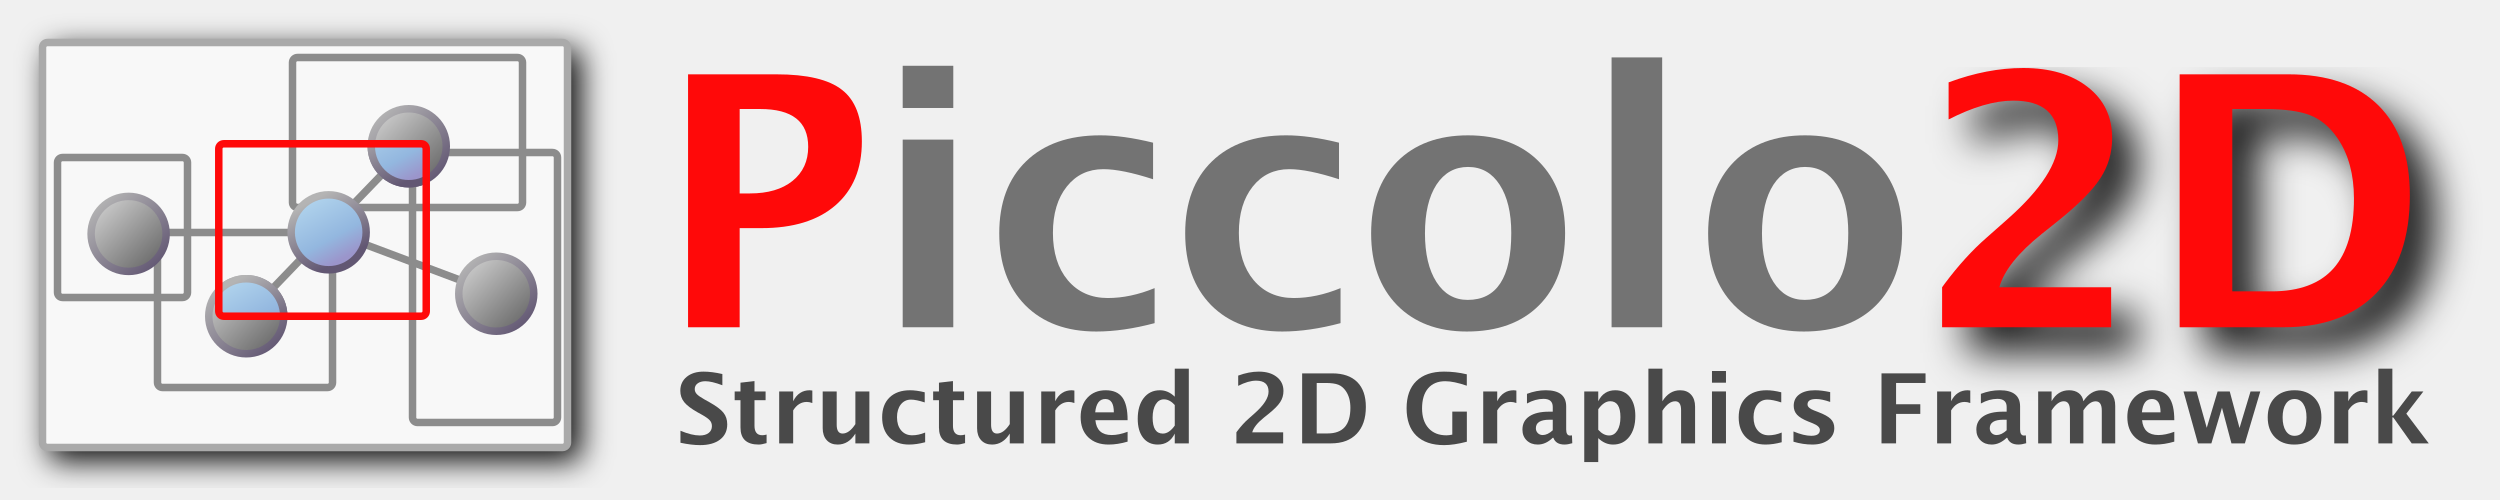
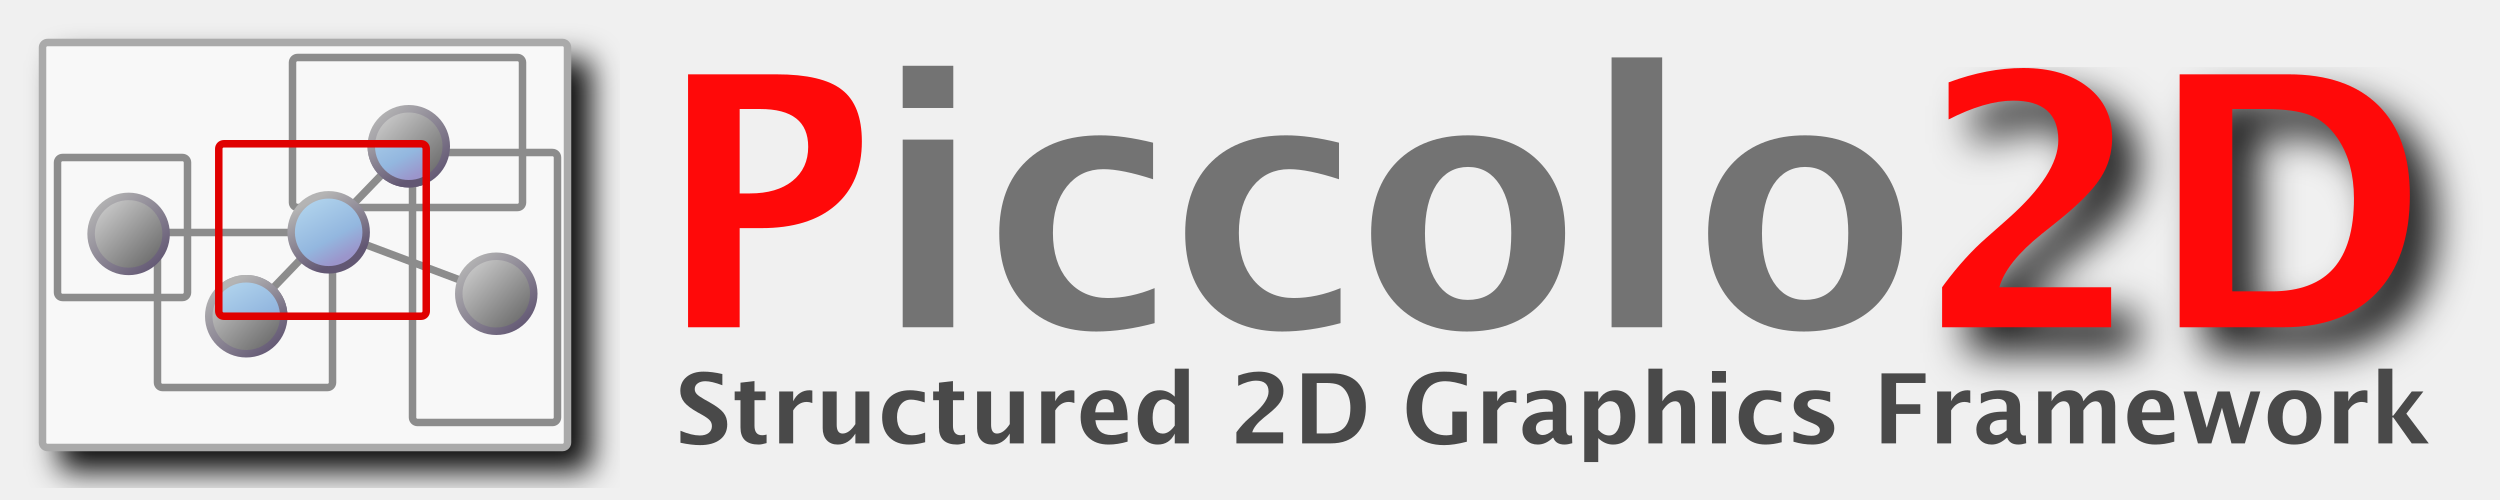
<svg xmlns="http://www.w3.org/2000/svg" xmlns:xlink="http://www.w3.org/1999/xlink" enable-background="new" version="1.1" id="svg2" viewBox="0 0 500 100" height="28.222mm" width="141.111mm">
  <defs id="defs4">
    <linearGradient id="linearGradient5889">
      <stop style="stop-color:#afd2ec;stop-opacity:1;" offset="0" id="stop5891" />
      <stop id="stop5893" offset="0.651" style="stop-color:#93b7df;stop-opacity:1;" />
      <stop style="stop-color:#9b95cb;stop-opacity:1;" offset="1" id="stop5895" />
    </linearGradient>
    <linearGradient id="linearGradient4316">
      <stop id="stop4318" offset="0" style="stop-color:#b4b4b4;stop-opacity:1;" />
      <stop id="stop4320" offset="1" style="stop-color:#625773;stop-opacity:1;" />
    </linearGradient>
    <linearGradient id="linearGradient4842">
      <stop style="stop-color:#cfcfcf;stop-opacity:1;" offset="0" id="stop4284" />
      <stop style="stop-color:#666666;stop-opacity:1" offset="1" id="stop4286" />
    </linearGradient>
    <filter id="filter3553" width="140%" height="140%" style="color-interpolation-filters:sRGB;">
      <feFlood id="feFlood3555" result="flood" flood-color="rgb(0,0,0)" flood-opacity="0.9" />
      <feComposite id="feComposite3557" result="composite1" operator="in" in2="SourceGraphic" in="flood" />
      <feGaussianBlur id="feGaussianBlur3559" result="blur" stdDeviation="4" in="composite1" />
      <feOffset id="feOffset3561" result="offset" dy="5" dx="5" />
      <feComposite id="feComposite3563" result="composite2" operator="over" in2="offset" in="SourceGraphic" />
    </filter>
    <filter id="filter4528" style="color-interpolation-filters:sRGB;">
      <feFlood id="feFlood4530" result="flood" flood-color="rgb(0,0,0)" flood-opacity="0.95" />
      <feComposite id="feComposite4532" result="composite1" operator="in" in2="SourceGraphic" in="flood" />
      <feGaussianBlur id="feGaussianBlur4534" result="blur" stdDeviation="3" in="composite1" />
-       <feOffset id="feOffset4536" result="offset" dy="2" dx="2" />
+       <feOffset id="feOffset4536" result="offset" dy="4" dx="4" />
      <feComposite id="feComposite4538" result="composite2" operator="over" in2="offset" in="SourceGraphic" />
    </filter>
    <clipPath id="clipPath4311" clipPathUnits="userSpaceOnUse">
      <rect rx="1" y="45.968" x="27.736" height="34.492" width="41.492" id="rect4313" style="display:inline;fill:#ffffff;fill-opacity:1;stroke:none;stroke-width:1.5;stroke-linecap:round;stroke-linejoin:round;stroke-miterlimit:4;stroke-dasharray:none;stroke-opacity:1" />
    </clipPath>
    <clipPath id="clipPath4315" clipPathUnits="userSpaceOnUse">
      <rect rx="1" y="11.968" x="60.236" height="34.492" width="41.492" id="rect4317" style="display:inline;fill:#ffffff;fill-opacity:1;stroke:none;stroke-width:1.5;stroke-linecap:round;stroke-linejoin:round;stroke-miterlimit:4;stroke-dasharray:none;stroke-opacity:1" />
    </clipPath>
    <linearGradient y2="52.317" x2="27.987" y1="40.841" x1="21.66" gradientTransform="translate(40.01263,-0.3172293)" gradientUnits="userSpaceOnUse" id="linearGradient5897" xlink:href="#linearGradient4316" />
    <linearGradient y2="52.317" x2="27.987" y1="40.841" x1="21.66" gradientTransform="translate(40.01263,-0.3172293)" gradientUnits="userSpaceOnUse" id="linearGradient5899" xlink:href="#linearGradient5889" />
    <linearGradient y2="54" x2="31" y1="41" x1="19" gradientUnits="userSpaceOnUse" id="linearGradient6577" xlink:href="#linearGradient4842" />
    <linearGradient y2="54" x2="31" y1="41" x1="19" gradientUnits="userSpaceOnUse" id="linearGradient6579" xlink:href="#linearGradient4316" />
  </defs>
  <g style="display:none" id="layer3">
    <flowRoot style="font-style:normal;font-weight:normal;font-size:40px;line-height:125%;font-family:Sans;letter-spacing:0px;word-spacing:0px;fill:#000000;fill-opacity:1;stroke:none;stroke-width:1px;stroke-linecap:butt;stroke-linejoin:miter;stroke-opacity:1" id="flowRoot4438" xml:space="preserve">
      <flowRegion id="flowRegion4440">
        <rect y="7.101" x="130.519" height="61.421" width="362.383" id="rect4442" />
      </flowRegion>
      <flowPara id="flowPara4444" />
    </flowRoot>
    <flowRoot style="font-style:normal;font-weight:normal;font-size:40px;line-height:125%;font-family:Sans;letter-spacing:0px;word-spacing:0px;fill:#000000;fill-opacity:1;stroke:none;stroke-width:1px;stroke-linecap:butt;stroke-linejoin:miter;stroke-opacity:1" id="flowRoot4446" xml:space="preserve">
      <flowRegion id="flowRegion4448">
        <rect y="7.101" x="129.751" height="66.795" width="363.918" id="rect4450" />
      </flowRegion>
      <flowPara id="flowPara4452" />
    </flowRoot>
    <text id="text4454" y="65.451" x="131.287" style="font-style:normal;font-variant:normal;font-weight:600;font-stretch:normal;font-size:70px;line-height:125%;font-family:'Lucida Grande';-inkscape-font-specification:'Lucida Grande, Semi-Bold';text-align:start;letter-spacing:0px;word-spacing:0px;writing-mode:lr-tb;text-anchor:start;fill:#aaaaaa;fill-opacity:1;stroke:none;stroke-width:1px;stroke-linecap:butt;stroke-linejoin:miter;stroke-opacity:1" xml:space="preserve">
      <tspan y="65.451" x="131.287" id="tspan4456">Piccolo2D</tspan>
    </text>
    <text id="text4458" y="88.676" x="135.126" style="font-style:normal;font-variant:normal;font-weight:600;font-stretch:normal;font-size:19.375px;line-height:125%;font-family:'Lucida Grande';-inkscape-font-specification:'Lucida Grande, Semi-Bold';text-align:start;letter-spacing:0px;word-spacing:0px;writing-mode:lr-tb;text-anchor:start;fill:#5e5e5e;fill-opacity:1;stroke:none;stroke-width:1px;stroke-linecap:butt;stroke-linejoin:miter;stroke-opacity:1" xml:space="preserve">
      <tspan y="88.676" x="135.126" id="tspan4460">Structured 2D Graphics Framework</tspan>
    </text>
  </g>
  <g id="g4208" style="display:inline">
    <path d="m 137.61,65.451 0,-50.586 17.637,0 q 9.229,0 13.159,3.11 3.965,3.076 3.965,10.322 0,8.203 -5.298,12.783 -5.264,4.546 -14.766,4.546 l -4.375,0 0,19.824 -10.322,0 z m 10.322,-26.763 2.051,0 q 5.4,0 8.511,-2.495 3.145,-2.529 3.145,-6.836 0,-7.554 -9.604,-7.554 l -4.102,0 0,16.885 z" style="font-style:normal;font-variant:normal;font-weight:600;font-stretch:normal;font-size:medium;line-height:125%;font-family:'Lucida Grande';-inkscape-font-specification:'Lucida Grande, Semi-Bold';text-align:start;letter-spacing:0px;word-spacing:0px;writing-mode:lr-tb;text-anchor:start;fill:#ff0909;fill-opacity:1;stroke:none;stroke-width:1px;stroke-linecap:butt;stroke-linejoin:miter;stroke-opacity:1" id="path4294" />
    <g style="fill:#737373;fill-opacity:1" id="g56">
      <path d="m 180.54,65.451 0,-37.529 10.117,0 0,37.529 -10.117,0 z m 0,-43.853 0,-8.442 10.117,0 0,8.442 -10.117,0 z" style="font-style:normal;font-variant:normal;font-weight:600;font-stretch:normal;font-size:medium;line-height:125%;font-family:'Lucida Grande';-inkscape-font-specification:'Lucida Grande, Semi-Bold';text-align:start;letter-spacing:0px;word-spacing:0px;writing-mode:lr-tb;text-anchor:start;fill:#737373;fill-opacity:1;stroke:none;stroke-width:1px;stroke-linecap:butt;stroke-linejoin:miter;stroke-opacity:1" id="path4296" />
      <path d="m 230.921,64.63 q -6.289,1.675 -11.655,1.675 -8.989,0 -14.219,-5.264 -5.195,-5.298 -5.195,-14.39 0,-9.194 5.366,-14.39 5.366,-5.195 14.834,-5.195 4.58,0 10.562,1.47 l 0,7.314 q -6.221,-2.017 -9.946,-2.017 -4.546,0 -7.314,3.486 -2.769,3.486 -2.769,9.263 0,5.913 2.974,9.468 3.008,3.555 7.998,3.555 4.546,0 9.365,-1.982 l 0,7.007 z" style="font-style:normal;font-variant:normal;font-weight:600;font-stretch:normal;font-size:medium;line-height:125%;font-family:'Lucida Grande';-inkscape-font-specification:'Lucida Grande, Semi-Bold';text-align:start;letter-spacing:0px;word-spacing:0px;writing-mode:lr-tb;text-anchor:start;fill:#737373;fill-opacity:1;stroke:none;stroke-width:1px;stroke-linecap:butt;stroke-linejoin:miter;stroke-opacity:1" id="path4298" />
      <path d="m 268.108,64.63 q -6.289,1.675 -11.655,1.675 -8.989,0 -14.219,-5.264 -5.195,-5.298 -5.195,-14.39 0,-9.194 5.366,-14.39 5.366,-5.195 14.834,-5.195 4.58,0 10.562,1.47 l 0,7.314 q -6.221,-2.017 -9.946,-2.017 -4.546,0 -7.314,3.486 -2.769,3.486 -2.769,9.263 0,5.913 2.974,9.468 3.008,3.555 7.998,3.555 4.546,0 9.365,-1.982 l 0,7.007 z" style="font-style:normal;font-variant:normal;font-weight:600;font-stretch:normal;font-size:medium;line-height:125%;font-family:'Lucida Grande';-inkscape-font-specification:'Lucida Grande, Semi-Bold';text-align:start;letter-spacing:0px;word-spacing:0px;writing-mode:lr-tb;text-anchor:start;fill:#737373;fill-opacity:1;stroke:none;stroke-width:1px;stroke-linecap:butt;stroke-linejoin:miter;stroke-opacity:1" id="path4300" />
      <path d="m 293.367,66.305 q -8.784,0 -13.979,-5.298 -5.161,-5.332 -5.161,-14.321 0,-9.092 5.195,-14.355 5.229,-5.264 14.185,-5.264 8.989,0 14.185,5.264 5.229,5.264 5.229,14.287 0,9.229 -5.229,14.458 -5.229,5.229 -14.424,5.229 z m 0.171,-6.323 q 8.716,0 8.716,-13.364 0,-6.118 -2.324,-9.673 -2.29,-3.555 -6.323,-3.555 -3.999,0 -6.323,3.555 -2.29,3.555 -2.29,9.741 0,6.118 2.29,9.707 2.29,3.589 6.255,3.589 z" style="font-style:normal;font-variant:normal;font-weight:600;font-stretch:normal;font-size:medium;line-height:125%;font-family:'Lucida Grande';-inkscape-font-specification:'Lucida Grande, Semi-Bold';text-align:start;letter-spacing:0px;word-spacing:0px;writing-mode:lr-tb;text-anchor:start;fill:#737373;fill-opacity:1;stroke:none;stroke-width:1px;stroke-linecap:butt;stroke-linejoin:miter;stroke-opacity:1" id="path4302" />
      <path d="m 322.317,65.451 0,-53.97 10.117,0 0,53.97 -10.117,0 z" style="font-style:normal;font-variant:normal;font-weight:600;font-stretch:normal;font-size:medium;line-height:125%;font-family:'Lucida Grande';-inkscape-font-specification:'Lucida Grande, Semi-Bold';text-align:start;letter-spacing:0px;word-spacing:0px;writing-mode:lr-tb;text-anchor:start;fill:#737373;fill-opacity:1;stroke:none;stroke-width:1px;stroke-linecap:butt;stroke-linejoin:miter;stroke-opacity:1" id="path4304" />
      <path d="m 360.769,66.305 q -8.784,0 -13.979,-5.298 -5.161,-5.332 -5.161,-14.321 0,-9.092 5.195,-14.355 5.229,-5.264 14.185,-5.264 8.989,0 14.185,5.264 5.229,5.264 5.229,14.287 0,9.229 -5.229,14.458 -5.229,5.229 -14.424,5.229 z m 0.171,-6.323 q 8.716,0 8.716,-13.364 0,-6.118 -2.324,-9.673 -2.29,-3.555 -6.323,-3.555 -3.999,0 -6.323,3.555 -2.29,3.555 -2.29,9.741 0,6.118 2.29,9.707 2.29,3.589 6.255,3.589 z" style="font-style:normal;font-variant:normal;font-weight:600;font-stretch:normal;font-size:medium;line-height:125%;font-family:'Lucida Grande';-inkscape-font-specification:'Lucida Grande, Semi-Bold';text-align:start;letter-spacing:0px;word-spacing:0px;writing-mode:lr-tb;text-anchor:start;fill:#737373;fill-opacity:1;stroke:none;stroke-width:1px;stroke-linecap:butt;stroke-linejoin:miter;stroke-opacity:1" id="path4306" />
    </g>
    <g style="fill:#ff0909;fill-opacity:1;filter:url(#filter3553)" id="g3549">
      <path id="path4308" style="font-style:normal;font-variant:normal;font-weight:600;font-stretch:normal;font-size:medium;line-height:125%;font-family:'Lucida Grande';-inkscape-font-specification:'Lucida Grande, Semi-Bold';text-align:start;letter-spacing:0px;word-spacing:0px;writing-mode:lr-tb;text-anchor:start;fill:#ff0909;fill-opacity:1;stroke:none;stroke-width:1px;stroke-linecap:butt;stroke-linejoin:miter;stroke-opacity:1" d="m 388.421,65.451 0,-7.998 0.547,-0.752 q 4.067,-5.435 8.34,-9.16 l 4.136,-3.657 q 10.22,-9.023 10.22,-15.825 0,-7.93 -9.023,-7.93 -5.571,0 -12.92,3.76 l 0,-7.417 q 7.725,-2.871 14.937,-2.871 8.066,0 12.92,3.828 4.854,3.794 4.854,10.186 0,4.409 -2.358,8.032 -2.358,3.623 -8.306,8.408 l -3.418,2.734 q -7.144,5.742 -8.477,10.664 l 22.354,0 0,7.998 -33.804,0 z" />
      <path id="path4310" style="font-style:normal;font-variant:normal;font-weight:600;font-stretch:normal;font-size:medium;line-height:125%;font-family:'Lucida Grande';-inkscape-font-specification:'Lucida Grande, Semi-Bold';text-align:start;letter-spacing:0px;word-spacing:0px;writing-mode:lr-tb;text-anchor:start;fill:#ff0909;fill-opacity:1;stroke:none;stroke-width:1px;stroke-linecap:butt;stroke-linejoin:miter;stroke-opacity:1" d="m 435.93,65.451 0,-50.586 21.772,0 q 11.758,0 18.013,6.255 6.255,6.221 6.255,17.979 0,12.51 -6.631,19.448 -6.631,6.904 -18.56,6.904 l -20.85,0 z m 10.527,-7.178 7.861,0 q 8.306,0 12.373,-4.58 4.102,-4.614 4.102,-13.979 0,-7.246 -3.281,-12.065 -2.256,-3.315 -5.435,-4.58 -3.179,-1.265 -9.263,-1.265 l -6.357,0 0,36.47 z" />
    </g>
    <g id="text4230" style="font-style:normal;font-variant:normal;font-weight:600;font-stretch:normal;font-size:19.375px;line-height:125%;font-family:'Lucida Grande';-inkscape-font-specification:'Lucida Grande, Semi-Bold';text-align:start;letter-spacing:0px;word-spacing:0px;writing-mode:lr-tb;text-anchor:start;fill:#494949;fill-opacity:1;stroke:none;stroke-width:1px;stroke-linecap:butt;stroke-linejoin:miter;stroke-opacity:1">
      <path style="fill:#494949;fill-opacity:1" id="path4235" d="m 136.091,88.553 0,-2.403 q 2.261,0.946 3.869,0.946 1.126,0 1.769,-0.501 0.653,-0.501 0.653,-1.362 0,-0.681 -0.407,-1.145 -0.407,-0.473 -1.542,-1.116 l -0.937,-0.52 q -1.883,-1.06 -2.658,-2.025 -0.776,-0.974 -0.776,-2.271 0,-1.731 1.268,-2.781 1.277,-1.05 3.368,-1.05 1.675,0 3.775,0.482 l 0,2.242 q -2.148,-0.804 -3.396,-0.804 -0.965,0 -1.552,0.435 -0.577,0.426 -0.577,1.126 0,0.577 0.407,1.012 0.407,0.435 1.533,1.069 l 1.003,0.558 q 2.025,1.135 2.791,2.091 0.766,0.956 0.766,2.327 0,1.949 -1.447,3.056 -1.447,1.107 -3.992,1.107 -1.684,0 -3.917,-0.473 z" />
      <path style="fill:#494949;fill-opacity:1" id="path4237" d="m 153.318,88.619 q -1.003,0.293 -1.58,0.293 -3.642,0 -3.642,-3.406 l 0,-5.468 -1.164,0 0,-1.75 1.164,0 0,-1.75 2.8,-0.322 0,2.072 2.223,0 0,1.75 -2.223,0 0,5.099 q 0,1.911 1.561,1.911 0.359,0 0.861,-0.132 l 0,1.703 z" />
      <path style="fill:#494949;fill-opacity:1" id="path4239" d="m 155.835,88.676 0,-10.388 2.8,0 0,1.958 q 1.088,-2.195 3.311,-2.195 0.265,0 0.52,0.057 l 0,2.498 q -0.596,-0.218 -1.107,-0.218 -1.675,0 -2.725,1.693 l 0,6.594 -2.8,0 z" />
      <path style="fill:#494949;fill-opacity:1" id="path4241" d="m 171.075,88.676 0,-1.958 q -1.362,2.195 -3.538,2.195 -1.391,0 -2.195,-0.88 -0.804,-0.88 -0.804,-2.403 l 0,-7.341 2.8,0 0,6.651 q 0,1.769 1.183,1.769 1.324,0 2.554,-1.883 l 0,-6.537 2.8,0 0,10.388 -2.8,0 z" />
      <path style="fill:#494949;fill-opacity:1" id="path4243" d="m 185.03,88.448 q -1.741,0.464 -3.226,0.464 -2.488,0 -3.936,-1.457 -1.438,-1.466 -1.438,-3.983 0,-2.545 1.485,-3.983 1.485,-1.438 4.106,-1.438 1.268,0 2.923,0.407 l 0,2.025 q -1.722,-0.558 -2.753,-0.558 -1.258,0 -2.025,0.965 -0.766,0.965 -0.766,2.564 0,1.637 0.823,2.621 0.833,0.984 2.214,0.984 1.258,0 2.592,-0.549 l 0,1.939 z" />
      <path style="fill:#494949;fill-opacity:1" id="path4245" d="m 193.014,88.619 q -1.003,0.293 -1.58,0.293 -3.642,0 -3.642,-3.406 l 0,-5.468 -1.164,0 0,-1.75 1.164,0 0,-1.75 2.8,-0.322 0,2.072 2.223,0 0,1.75 -2.223,0 0,5.099 q 0,1.911 1.561,1.911 0.359,0 0.861,-0.132 l 0,1.703 z" />
      <path style="fill:#494949;fill-opacity:1" id="path4247" d="m 201.954,88.676 0,-1.958 q -1.362,2.195 -3.538,2.195 -1.391,0 -2.195,-0.88 -0.804,-0.88 -0.804,-2.403 l 0,-7.341 2.8,0 0,6.651 q 0,1.769 1.183,1.769 1.324,0 2.554,-1.883 l 0,-6.537 2.8,0 0,10.388 -2.8,0 z" />
      <path style="fill:#494949;fill-opacity:1" id="path4249" d="m 208.246,88.676 0,-10.388 2.8,0 0,1.958 q 1.088,-2.195 3.311,-2.195 0.265,0 0.52,0.057 l 0,2.498 q -0.596,-0.218 -1.107,-0.218 -1.675,0 -2.725,1.693 l 0,6.594 -2.8,0 z" />
      <path style="fill:#494949;fill-opacity:1" id="path4251" d="m 225.52,88.326 q -1.996,0.587 -3.784,0.587 -2.602,0 -4.106,-1.476 -1.504,-1.476 -1.504,-4.03 0,-2.412 1.372,-3.879 1.381,-1.476 3.642,-1.476 2.28,0 3.33,1.438 1.05,1.438 1.05,4.55 l -6.443,0 q 0.284,2.971 3.264,2.971 1.41,0 3.179,-0.653 l 0,1.968 z m -6.48,-5.865 3.727,0 q 0,-2.658 -1.712,-2.658 -1.741,0 -2.015,2.658 z" />
      <path style="fill:#494949;fill-opacity:1" id="path4253" d="m 234.952,88.676 0,-1.958 q -1.078,2.195 -3.396,2.195 -1.873,0 -2.942,-1.372 -1.069,-1.372 -1.069,-3.775 0,-2.611 1.201,-4.163 1.211,-1.552 3.245,-1.552 1.627,0 2.961,1.287 l 0,-5.601 2.81,0 0,14.938 -2.81,0 z m 0,-7.672 q -1.012,-1.135 -2.166,-1.135 -1.031,0 -1.646,0.993 -0.615,0.993 -0.615,2.668 0,3.188 2.043,3.188 1.249,0 2.384,-1.599 l 0,-4.115 z" />
      <path style="fill:#494949;fill-opacity:1" id="path4255" d="m 247.279,88.676 0,-2.214 0.151,-0.208 q 1.126,-1.504 2.308,-2.535 l 1.145,-1.012 q 2.829,-2.498 2.829,-4.38 0,-2.195 -2.498,-2.195 -1.542,0 -3.576,1.041 l 0,-2.053 q 2.138,-0.795 4.134,-0.795 2.233,0 3.576,1.06 1.343,1.05 1.343,2.819 0,1.22 -0.653,2.223 -0.653,1.003 -2.299,2.327 l -0.946,0.757 q -1.977,1.589 -2.346,2.952 l 6.187,0 0,2.214 -9.356,0 z" />
      <path style="fill:#494949;fill-opacity:1" id="path4257" d="m 260.429,88.676 0,-14.001 6.026,0 q 3.254,0 4.986,1.731 1.731,1.722 1.731,4.976 0,3.463 -1.835,5.383 -1.835,1.911 -5.137,1.911 l -5.771,0 z m 2.914,-1.987 2.176,0 q 2.299,0 3.425,-1.268 1.135,-1.277 1.135,-3.869 0,-2.006 -0.908,-3.34 -0.624,-0.918 -1.504,-1.268 -0.88,-0.35 -2.564,-0.35 l -1.76,0 0,10.094 z" />
      <path style="fill:#494949;fill-opacity:1" id="path4259" d="m 293.371,88.344 q -2.63,0.681 -4.541,0.681 -3.623,0 -5.572,-1.902 -1.939,-1.911 -1.939,-5.468 0,-3.529 1.939,-5.43 1.949,-1.902 5.544,-1.902 2.299,0 4.56,0.539 l 0,2.28 q -2.621,-0.899 -4.304,-0.899 -2.223,0 -3.434,1.419 -1.211,1.419 -1.211,4.021 0,2.516 1.296,3.954 1.296,1.429 3.576,1.429 0.501,0 1.173,-0.142 l 0,-4.607 2.914,0 0,6.026 z" />
      <path style="fill:#494949;fill-opacity:1" id="path4261" d="m 296.644,88.676 0,-10.388 2.8,0 0,1.958 q 1.088,-2.195 3.311,-2.195 0.265,0 0.52,0.057 l 0,2.498 q -0.596,-0.218 -1.107,-0.218 -1.675,0 -2.725,1.693 l 0,6.594 -2.8,0 z" />
      <path style="fill:#494949;fill-opacity:1" id="path4263" d="m 310.551,87.559 q -1.4,1.353 -2.999,1.353 -1.362,0 -2.214,-0.833 -0.851,-0.833 -0.851,-2.157 0,-1.722 1.372,-2.649 1.381,-0.937 3.945,-0.937 l 0.747,0 0,-0.946 q 0,-1.618 -1.845,-1.618 -1.637,0 -3.311,0.927 l 0,-1.93 q 1.902,-0.719 3.765,-0.719 4.077,0 4.077,3.245 l 0,4.598 q 0,1.22 0.785,1.22 0.142,0 0.369,-0.038 l 0.066,1.57 q -0.889,0.265 -1.57,0.265 -1.722,0 -2.214,-1.353 l -0.123,0 z m 0,-1.504 0,-2.11 -0.662,0 q -2.715,0 -2.715,1.703 0,0.577 0.388,0.974 0.397,0.388 0.974,0.388 0.984,0 2.015,-0.956 z" />
      <path style="fill:#494949;fill-opacity:1" id="path4265" d="m 316.851,92.412 0,-14.124 2.8,0 0,1.958 q 1.078,-2.195 3.396,-2.195 1.873,0 2.942,1.372 1.078,1.372 1.078,3.775 0,2.611 -1.211,4.163 -1.211,1.552 -3.245,1.552 -1.637,0 -2.961,-1.287 l 0,4.787 -2.8,0 z m 2.8,-6.452 q 1.022,1.135 2.176,1.135 1.031,0 1.646,-0.993 0.615,-1.003 0.615,-2.668 0,-3.188 -2.053,-3.188 -1.239,0 -2.384,1.599 l 0,4.115 z" />
      <path style="fill:#494949;fill-opacity:1" id="path4267" d="m 329.68,88.676 0,-14.938 2.8,0 0,6.509 q 1.372,-2.195 3.538,-2.195 1.391,0 2.195,0.88 0.804,0.88 0.804,2.403 l 0,7.341 -2.8,0 0,-6.651 q 0,-1.769 -1.173,-1.769 -1.334,0 -2.564,1.883 l 0,6.537 -2.8,0 z" />
      <path style="fill:#494949;fill-opacity:1" id="path4269" d="m 342.395,88.676 0,-10.388 2.8,0 0,10.388 -2.8,0 z m 0,-12.138 0,-2.337 2.8,0 0,2.337 -2.8,0 z" />
      <path style="fill:#494949;fill-opacity:1" id="path4271" d="m 356.339,88.448 q -1.741,0.464 -3.226,0.464 -2.488,0 -3.936,-1.457 -1.438,-1.466 -1.438,-3.983 0,-2.545 1.485,-3.983 1.485,-1.438 4.106,-1.438 1.268,0 2.923,0.407 l 0,2.025 q -1.722,-0.558 -2.753,-0.558 -1.258,0 -2.025,0.965 -0.766,0.965 -0.766,2.564 0,1.637 0.823,2.621 0.833,0.984 2.214,0.984 1.258,0 2.592,-0.549 l 0,1.939 z" />
      <path style="fill:#494949;fill-opacity:1" id="path4273" d="m 358.695,88.344 0,-2.053 q 2.081,0.87 3.557,0.87 1.722,0 1.722,-1.173 0,-0.757 -1.419,-1.324 l -0.946,-0.378 q -1.542,-0.624 -2.204,-1.343 -0.662,-0.719 -0.662,-1.779 0,-1.476 1.126,-2.289 1.126,-0.823 3.15,-0.823 1.268,0 3.018,0.369 l 0,1.968 q -1.684,-0.587 -2.791,-0.587 -1.741,0 -1.741,1.078 0,0.71 1.287,1.201 l 0.814,0.312 q 1.826,0.691 2.535,1.4 0.719,0.71 0.719,1.826 0,1.466 -1.22,2.384 -1.211,0.908 -3.16,0.908 -1.873,0 -3.784,-0.568 z" />
      <path style="fill:#494949;fill-opacity:1" id="path4275" d="m 376.301,88.676 0,-14.001 8.808,0 0,1.92 -5.894,0 0,4.257 4.844,0 0,1.93 -4.844,0 0,5.894 -2.914,0 z" />
      <path style="fill:#494949;fill-opacity:1" id="path4277" d="m 387.426,88.676 0,-10.388 2.8,0 0,1.958 q 1.088,-2.195 3.311,-2.195 0.265,0 0.52,0.057 l 0,2.498 q -0.596,-0.218 -1.107,-0.218 -1.675,0 -2.725,1.693 l 0,6.594 -2.8,0 z" />
      <path style="fill:#494949;fill-opacity:1" id="path4279" d="m 401.333,87.559 q -1.4,1.353 -2.999,1.353 -1.362,0 -2.214,-0.833 -0.851,-0.833 -0.851,-2.157 0,-1.722 1.372,-2.649 1.381,-0.937 3.945,-0.937 l 0.747,0 0,-0.946 q 0,-1.618 -1.845,-1.618 -1.637,0 -3.311,0.927 l 0,-1.93 q 1.902,-0.719 3.765,-0.719 4.077,0 4.077,3.245 l 0,4.598 q 0,1.22 0.785,1.22 0.142,0 0.369,-0.038 l 0.066,1.57 q -0.889,0.265 -1.57,0.265 -1.722,0 -2.214,-1.353 l -0.123,0 z m 0,-1.504 0,-2.11 -0.662,0 q -2.715,0 -2.715,1.703 0,0.577 0.388,0.974 0.397,0.388 0.974,0.388 0.984,0 2.015,-0.956 z" />
      <path style="fill:#494949;fill-opacity:1" id="path4281" d="m 407.634,88.676 0,-10.388 2.687,0 0,1.958 q 1.23,-2.195 3.5,-2.195 1.173,0 1.93,0.577 0.757,0.577 0.927,1.618 1.457,-2.195 3.519,-2.195 2.848,0 2.848,3.141 l 0,7.483 -2.687,0 0,-6.566 q 0,-1.845 -1.23,-1.845 -1.258,0 -2.45,1.816 l 0,6.594 -2.687,0 0,-6.566 q 0,-1.854 -1.239,-1.854 -1.239,0 -2.431,1.826 l 0,6.594 -2.687,0 z" />
      <path style="fill:#494949;fill-opacity:1" id="path4283" d="m 434.861,88.326 q -1.996,0.587 -3.784,0.587 -2.602,0 -4.106,-1.476 -1.504,-1.476 -1.504,-4.03 0,-2.412 1.372,-3.879 1.381,-1.476 3.642,-1.476 2.28,0 3.33,1.438 1.05,1.438 1.05,4.55 l -6.443,0 q 0.284,2.971 3.264,2.971 1.41,0 3.179,-0.653 l 0,1.968 z m -6.48,-5.865 3.727,0 q 0,-2.658 -1.712,-2.658 -1.741,0 -2.015,2.658 z" />
      <path style="fill:#494949;fill-opacity:1" id="path4285" d="m 439.591,88.676 -2.885,-10.388 2.602,0 2.043,7.275 2.176,-7.275 2.422,0 1.958,7.313 2.204,-7.313 1.949,0 -3.084,10.388 -2.687,0 -1.892,-7.124 -2.119,7.124 -2.687,0 z" />
      <path style="fill:#494949;fill-opacity:1" id="path4287" d="m 458.843,88.912 q -2.431,0 -3.869,-1.466 -1.429,-1.476 -1.429,-3.964 0,-2.516 1.438,-3.973 1.447,-1.457 3.926,-1.457 2.488,0 3.926,1.457 1.447,1.457 1.447,3.954 0,2.554 -1.447,4.002 -1.447,1.447 -3.992,1.447 z m 0.047,-1.75 q 2.412,0 2.412,-3.699 0,-1.693 -0.643,-2.677 -0.634,-0.984 -1.75,-0.984 -1.107,0 -1.75,0.984 -0.634,0.984 -0.634,2.696 0,1.693 0.634,2.687 0.634,0.993 1.731,0.993 z" />
      <path style="fill:#494949;fill-opacity:1" id="path4289" d="m 466.856,88.676 0,-10.388 2.8,0 0,1.958 q 1.088,-2.195 3.311,-2.195 0.265,0 0.52,0.057 l 0,2.498 q -0.596,-0.218 -1.107,-0.218 -1.675,0 -2.725,1.693 l 0,6.594 -2.8,0 z" />
      <path style="fill:#494949;fill-opacity:1" id="path4291" d="m 475.674,88.676 0,-14.938 2.8,0 0,9.394 0.18,0 3.699,-4.844 2.327,0 -3.415,4.446 4.484,5.941 -3.406,0 -3.69,-5.194 -0.18,0 0,5.194 -2.8,0 z" />
    </g>
  </g>
  <g style="display:inline;opacity:1" id="layer4">
    <rect rx="1" y="8.501" x="8.501" height="80.998" width="104.998" id="rect4690" style="fill:#f8f8f8;fill-opacity:1;stroke:#aaaaaa;stroke-width:1.5;stroke-linecap:round;stroke-linejoin:round;stroke-miterlimit:4;stroke-dasharray:none;stroke-opacity:1;filter:url(#filter4528)" />
    <path id="path4202" d="M 49.115,63.323 65.516,46.24" style="fill:none;fill-rule:evenodd;stroke:#8c8c8c;stroke-width:1.5;stroke-linecap:butt;stroke-linejoin:miter;stroke-miterlimit:4;stroke-dasharray:none;stroke-opacity:1" />
    <path style="fill:none;fill-rule:evenodd;stroke:#8c8c8c;stroke-width:1.5;stroke-linecap:butt;stroke-linejoin:miter;stroke-miterlimit:4;stroke-dasharray:none;stroke-opacity:1" d="M 65.7,45.961 81.912,29.16" id="path4204" />
    <path id="path4206" d="M 65.84,46.193 99.228,58.729" style="fill:none;fill-rule:evenodd;stroke:#8c8c8c;stroke-width:1.5;stroke-linecap:butt;stroke-linejoin:miter;stroke-miterlimit:4;stroke-dasharray:none;stroke-opacity:1" />
    <rect rx="1" y="11.5" x="58.5" height="30" width="46" id="rect4682" style="fill:none;fill-opacity:1;stroke:#8c8c8c;stroke-width:1.5;stroke-linecap:round;stroke-linejoin:round;stroke-miterlimit:4;stroke-dasharray:none;stroke-opacity:1" />
    <rect rx="1" y="30.503" x="82.503" height="53.994" width="28.994" id="rect4684" style="fill:none;fill-opacity:1;stroke:#8c8c8c;stroke-width:1.5;stroke-linecap:round;stroke-linejoin:round;stroke-miterlimit:4;stroke-dasharray:none;stroke-opacity:1" />
    <rect rx="1" y="46.497" x="31.497" height="31.006" width="35.006" id="rect4686" style="fill:none;fill-opacity:1;stroke:#8c8c8c;stroke-width:1.5;stroke-linecap:round;stroke-linejoin:round;stroke-miterlimit:4;stroke-dasharray:none;stroke-opacity:1" />
    <rect rx="1" y="31.502" x="11.502" height="27.996" width="25.996" id="rect4688" style="fill:none;fill-opacity:1;stroke:#8c8c8c;stroke-width:1.5;stroke-linecap:round;stroke-linejoin:round;stroke-miterlimit:4;stroke-dasharray:none;stroke-opacity:1" />
    <circle r="7.5" cy="46.781" cx="25.719" id="path4824" style="fill:url(#linearGradient6577);fill-opacity:1;stroke:url(#linearGradient6579);stroke-width:1.5;stroke-linecap:round;stroke-linejoin:round;stroke-miterlimit:4;stroke-dasharray:none;stroke-opacity:1" />
    <use height="100%" width="100%" transform="translate(23.53125,16.46875)" id="use3475" xlink:href="#path4824" y="0" x="0" />
    <use height="100%" width="100%" transform="translate(56.03125,-17.53125)" id="use3477" xlink:href="#path4824" y="0" x="0" />
    <use height="100%" width="100%" transform="translate(73.53125,11.96875)" id="use3479" xlink:href="#path4824" y="0" x="0" />
  </g>
  <g style="display:inline;opacity:1" id="layer5">
    <use clip-path="url(#clipPath4315)" height="100%" width="100%" transform="translate(-16.48138,16.78598)" id="use4289" xlink:href="#circle4322" y="0" x="0" />
    <circle style="display:inline;opacity:1;fill:url(#linearGradient5899);fill-opacity:1;stroke:url(#linearGradient5897);stroke-width:1.5;stroke-linecap:round;stroke-linejoin:round;stroke-miterlimit:4;stroke-dasharray:none;stroke-opacity:1" id="circle4322" cx="65.731" cy="46.464" r="7.5" />
    <use clip-path="url(#clipPath4311)" height="100%" width="100%" transform="translate(16.01862,-17.21402)" id="use4291" xlink:href="#circle4322" y="0" x="0" />
-     <rect style="display:inline;fill:none;fill-opacity:1;stroke:#ff0909;stroke-width:1.5;stroke-linecap:round;stroke-linejoin:round;stroke-miterlimit:4;stroke-dasharray:none;stroke-opacity:1" id="rect3470" width="41.492" height="34.492" x="43.754" y="28.754" rx="1" />
+     <rect style="display:inline;fill:none;fill-opacity:1;stroke:#e00000;stroke-width:1.5;stroke-linecap:round;stroke-linejoin:round;stroke-miterlimit:4;stroke-dasharray:none;stroke-opacity:1" id="rect3470" width="41.492" height="34.492" x="43.754" y="28.754" rx="1" />
  </g>
</svg>
